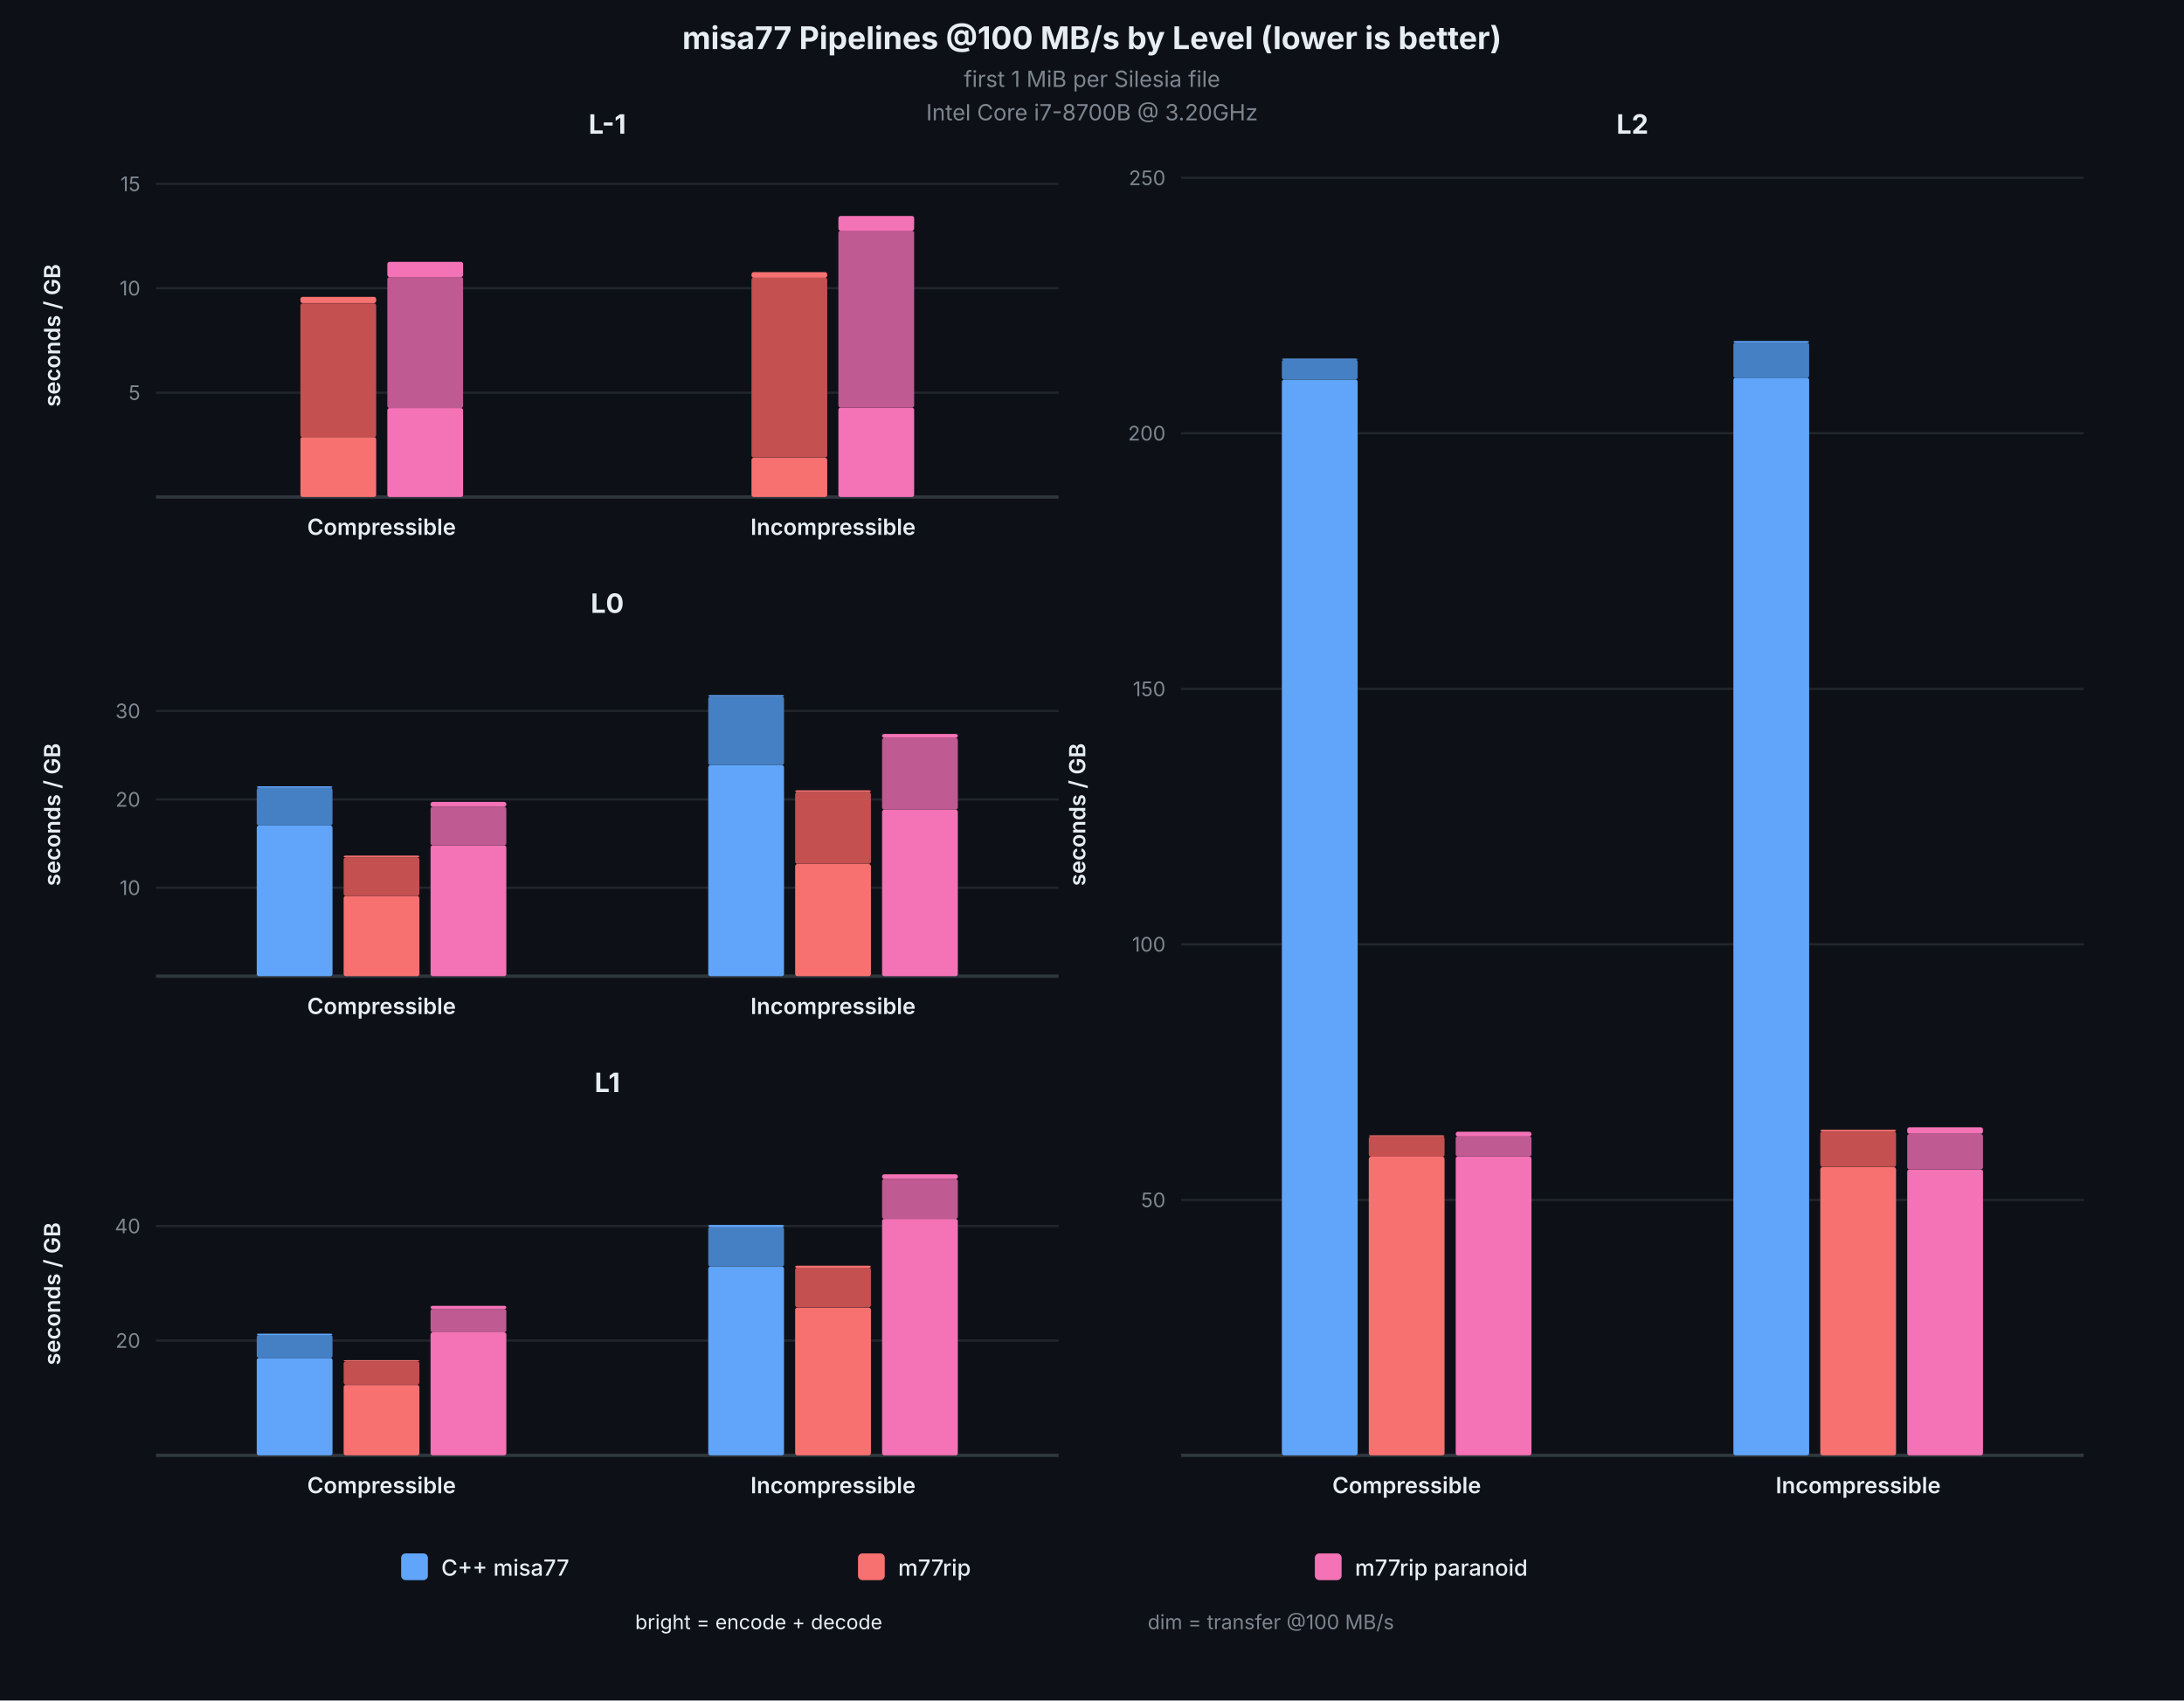
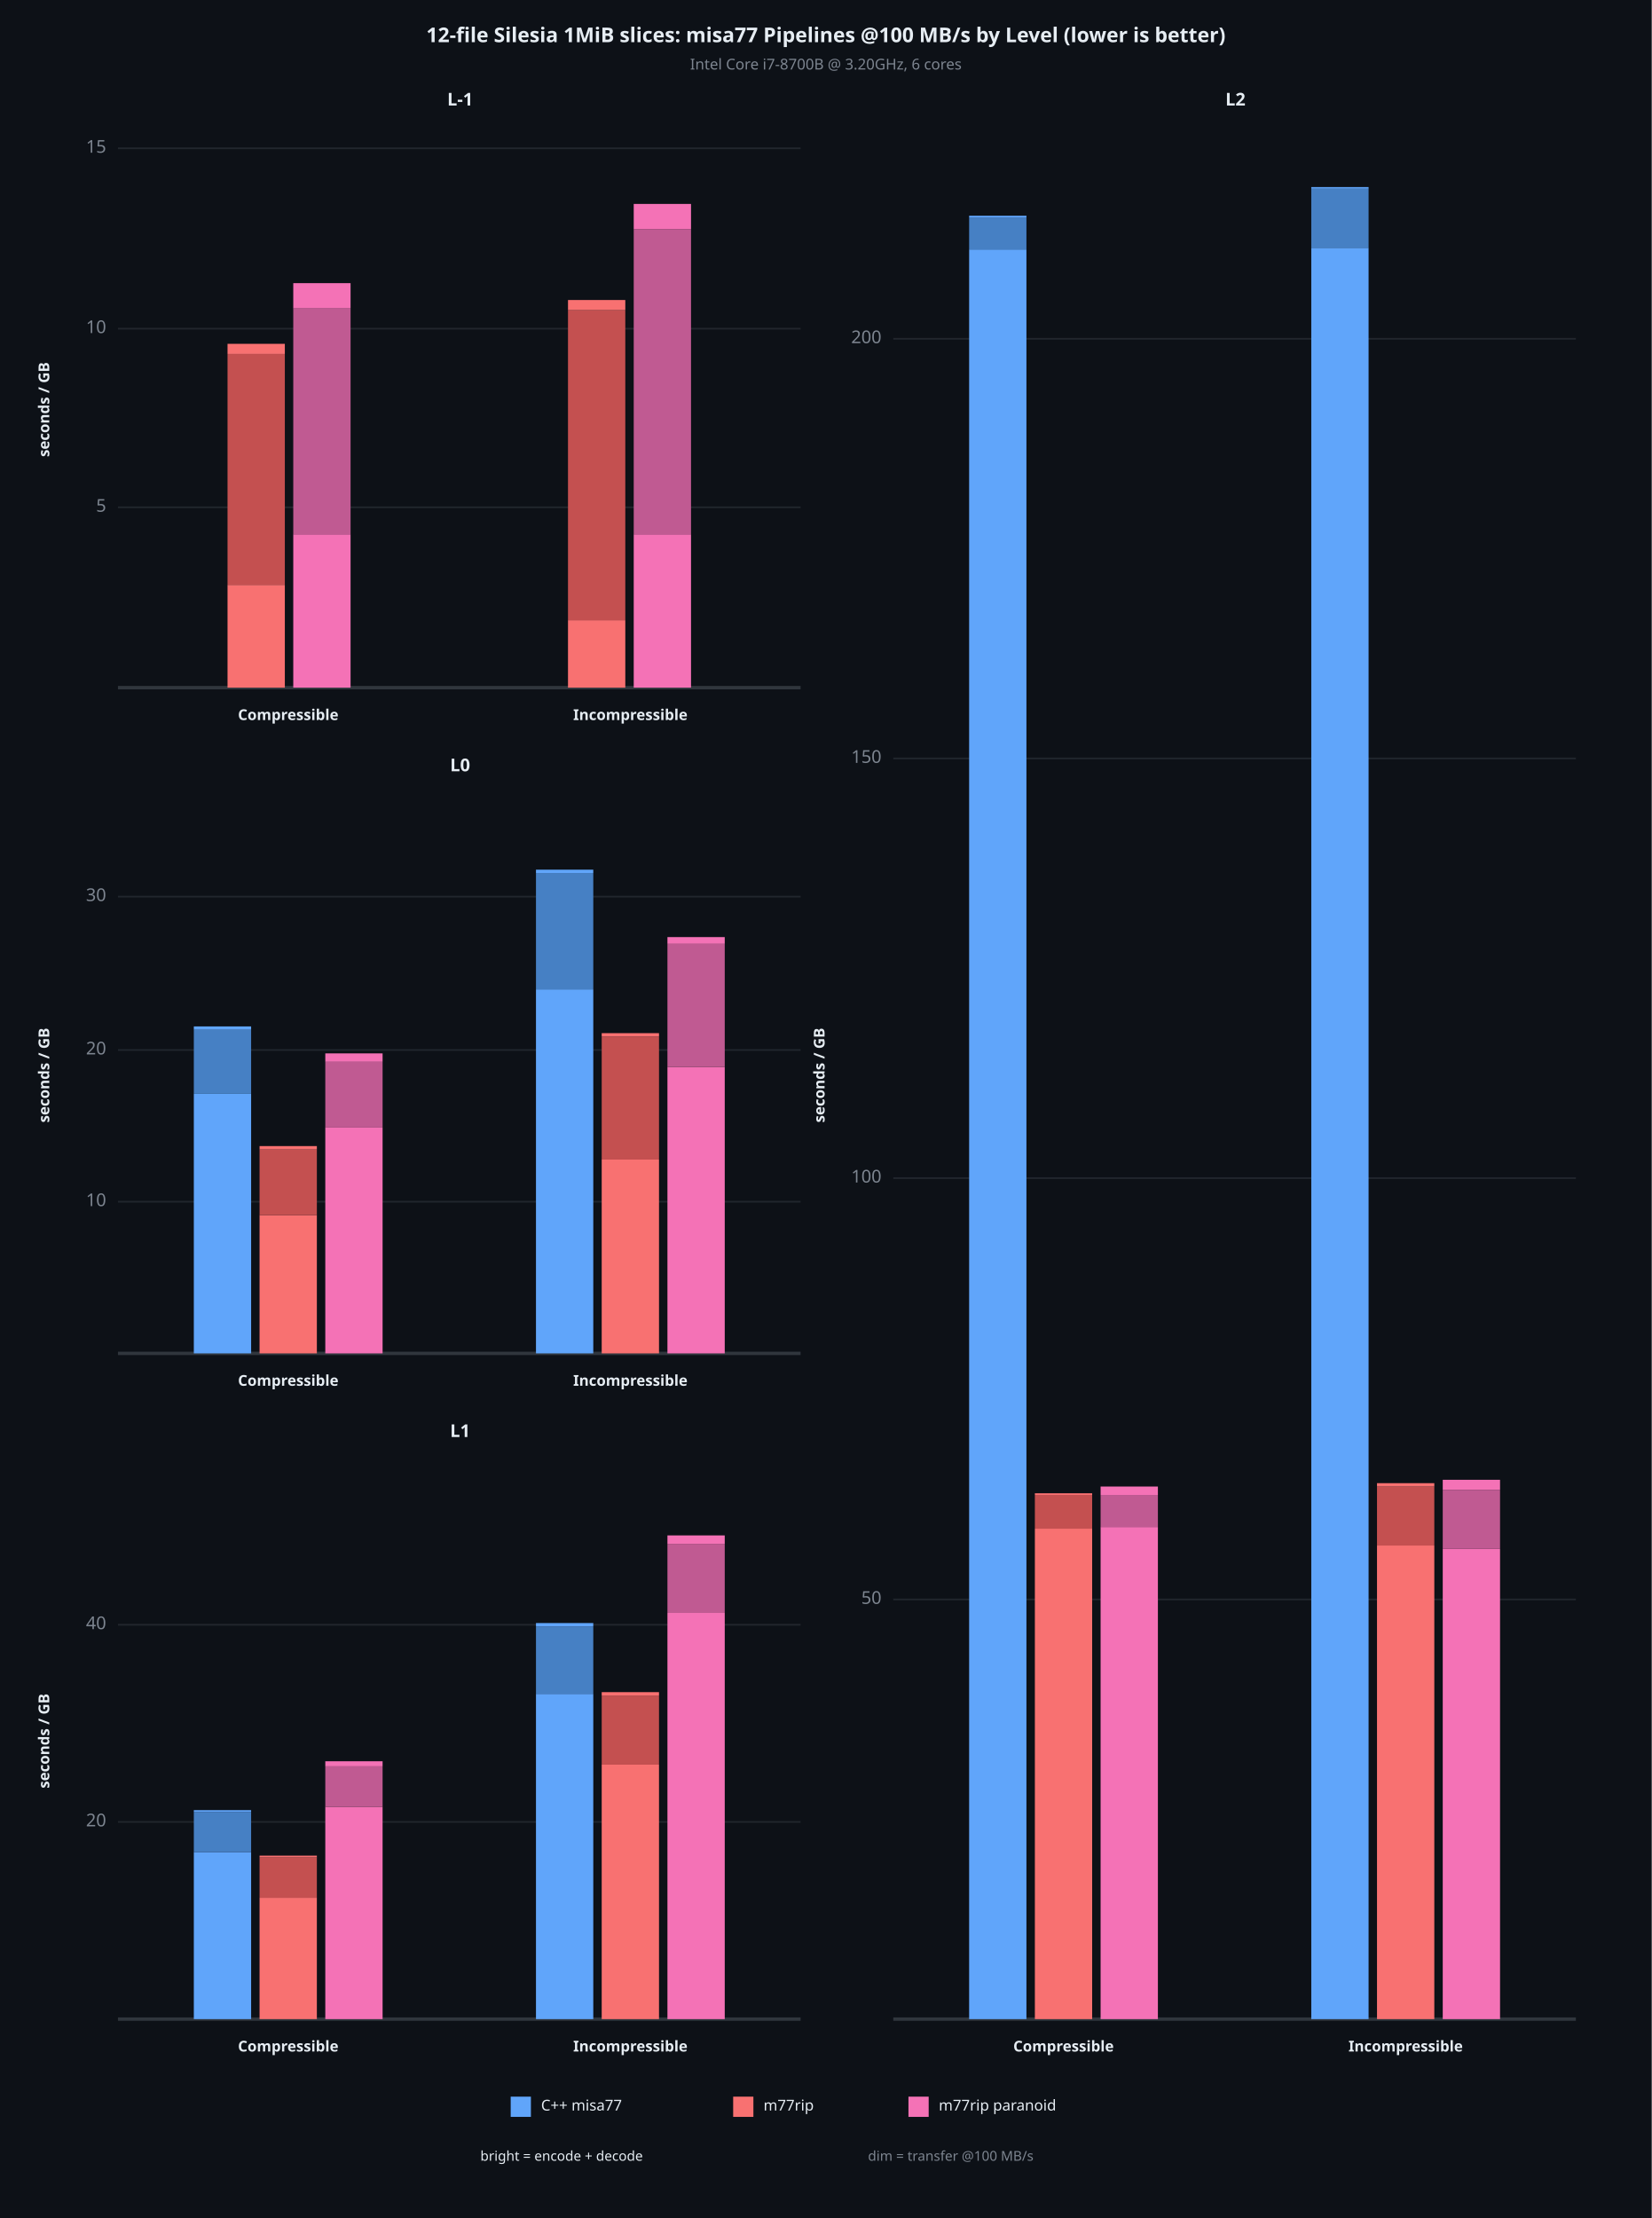
- <svg xmlns="http://www.w3.org/2000/svg" viewBox="0 0 980 763" font-family="system-ui, -apple-system, sans-serif">
-   <rect width="980" height="763" fill="#0d1117" />
-   <text x="490.0" y="22" text-anchor="middle" fill="#e6edf3" font-size="14" font-weight="700">misa77 Pipelines @100 MB/s by Level (lower is better)</text>
-   <text x="490.0" y="39" text-anchor="middle" fill="#7d8590" font-size="10">first 1 MiB per Silesia file</text>
-   <text x="490.0" y="54" text-anchor="middle" fill="#7d8590" font-size="10">Intel Core i7-8700B @ 3.20GHz</text>
-   <text x="272.5" y="60" text-anchor="middle" fill="#e6edf3" font-size="12" font-weight="700">L-1</text>
-   <line x1="70" y1="176.2" x2="475" y2="176.2" stroke="#21262d" stroke-width="1" />
-   <text x="63" y="176.2" text-anchor="end" dominant-baseline="middle" fill="#7d8590" font-size="9">5</text>
-   <line x1="70" y1="129.3" x2="475" y2="129.3" stroke="#21262d" stroke-width="1" />
-   <text x="63" y="129.3" text-anchor="end" dominant-baseline="middle" fill="#7d8590" font-size="9">10</text>
-   <line x1="70" y1="82.5" x2="475" y2="82.5" stroke="#21262d" stroke-width="1" />
-   <text x="63" y="82.5" text-anchor="end" dominant-baseline="middle" fill="#7d8590" font-size="9">15</text>
-   <line x1="70" y1="223" x2="475" y2="223" stroke="#30363d" stroke-width="1.5" />
-   <text x="27" y="150.5" text-anchor="middle" fill="#e6edf3" font-size="10" font-weight="600" transform="rotate(-90,27,150.5)">seconds / GB</text>
-   <rect x="134.8" y="196.1" width="34.0" height="26.9" fill="#f87171" rx="1" />
-   <rect x="134.8" y="136.1" width="34.0" height="60.1" fill="#c45050" rx="1" />
-   <rect x="134.8" y="133.2" width="34.0" height="2.8" fill="#f87171" rx="1" />
-   <rect x="173.8" y="183.1" width="34.0" height="39.9" fill="#f472b6" rx="1" />
-   <rect x="173.8" y="124.3" width="34.0" height="58.8" fill="#c05a92" rx="1" />
-   <rect x="173.8" y="117.5" width="34.0" height="6.8" fill="#f472b6" rx="1" />
-   <text x="171.2" y="240" text-anchor="middle" fill="#e6edf3" font-size="10" font-weight="600">Compressible</text>
-   <rect x="337.2" y="205.4" width="34.0" height="17.6" fill="#f87171" rx="1" />
-   <rect x="337.2" y="124.5" width="34.0" height="80.8" fill="#c45050" rx="1" />
-   <rect x="337.2" y="122.1" width="34.0" height="2.5" fill="#f87171" rx="1" />
-   <rect x="376.2" y="182.9" width="34.0" height="40.1" fill="#f472b6" rx="1" />
-   <rect x="376.2" y="103.5" width="34.0" height="79.4" fill="#c05a92" rx="1" />
-   <rect x="376.2" y="96.9" width="34.0" height="6.6" fill="#f472b6" rx="1" />
-   <text x="373.8" y="240" text-anchor="middle" fill="#e6edf3" font-size="10" font-weight="600">Incompressible</text>
-   <text x="272.5" y="275" text-anchor="middle" fill="#e6edf3" font-size="12" font-weight="700">L0</text>
-   <line x1="70" y1="398.3" x2="475" y2="398.3" stroke="#21262d" stroke-width="1" />
-   <text x="63" y="398.3" text-anchor="end" dominant-baseline="middle" fill="#7d8590" font-size="9">10</text>
-   <line x1="70" y1="358.7" x2="475" y2="358.7" stroke="#21262d" stroke-width="1" />
-   <text x="63" y="358.7" text-anchor="end" dominant-baseline="middle" fill="#7d8590" font-size="9">20</text>
-   <line x1="70" y1="319.0" x2="475" y2="319.0" stroke="#21262d" stroke-width="1" />
-   <text x="63" y="319.0" text-anchor="end" dominant-baseline="middle" fill="#7d8590" font-size="9">30</text>
-   <line x1="70" y1="438" x2="475" y2="438" stroke="#30363d" stroke-width="1.5" />
-   <text x="27" y="365.5" text-anchor="middle" fill="#e6edf3" font-size="10" font-weight="600" transform="rotate(-90,27,365.5)">seconds / GB</text>
-   <rect x="115.2" y="370.4" width="34.0" height="67.6" fill="#60a5fa" rx="1" />
-   <rect x="115.2" y="353.5" width="34.0" height="16.9" fill="#4680c4" rx="1" />
-   <rect x="115.2" y="352.8" width="34.0" height="0.7" fill="#60a5fa" rx="1" />
-   <rect x="154.2" y="402.0" width="34.0" height="36.0" fill="#f87171" rx="1" />
-   <rect x="154.2" y="384.7" width="34.0" height="17.3" fill="#c45050" rx="1" />
-   <rect x="154.2" y="383.9" width="34.0" height="0.8" fill="#f87171" rx="1" />
-   <rect x="193.2" y="379.3" width="34.0" height="58.7" fill="#f472b6" rx="1" />
-   <rect x="193.2" y="362.0" width="34.0" height="17.3" fill="#c05a92" rx="1" />
-   <rect x="193.2" y="359.8" width="34.0" height="2.2" fill="#f472b6" rx="1" />
-   <text x="171.2" y="455" text-anchor="middle" fill="#e6edf3" font-size="10" font-weight="600">Compressible</text>
-   <rect x="317.8" y="343.3" width="34.0" height="94.7" fill="#60a5fa" rx="1" />
-   <rect x="317.8" y="312.6" width="34.0" height="30.7" fill="#4680c4" rx="1" />
-   <rect x="317.8" y="311.9" width="34.0" height="0.7" fill="#60a5fa" rx="1" />
-   <rect x="356.8" y="387.7" width="34.0" height="50.3" fill="#f87171" rx="1" />
-   <rect x="356.8" y="355.4" width="34.0" height="32.2" fill="#c45050" rx="1" />
-   <rect x="356.8" y="354.6" width="34.0" height="0.8" fill="#f87171" rx="1" />
-   <rect x="395.8" y="363.3" width="34.0" height="74.7" fill="#f472b6" rx="1" />
-   <rect x="395.8" y="331.1" width="34.0" height="32.2" fill="#c05a92" rx="1" />
-   <rect x="395.8" y="329.3" width="34.0" height="1.8" fill="#f472b6" rx="1" />
-   <text x="373.8" y="455" text-anchor="middle" fill="#e6edf3" font-size="10" font-weight="600">Incompressible</text>
-   <text x="272.5" y="490" text-anchor="middle" fill="#e6edf3" font-size="12" font-weight="700">L1</text>
-   <line x1="70" y1="601.5" x2="475" y2="601.5" stroke="#21262d" stroke-width="1" />
-   <text x="63" y="601.5" text-anchor="end" dominant-baseline="middle" fill="#7d8590" font-size="9">20</text>
-   <line x1="70" y1="550.1" x2="475" y2="550.1" stroke="#21262d" stroke-width="1" />
-   <text x="63" y="550.1" text-anchor="end" dominant-baseline="middle" fill="#7d8590" font-size="9">40</text>
-   <line x1="70" y1="653" x2="475" y2="653" stroke="#30363d" stroke-width="1.5" />
-   <text x="27" y="580.5" text-anchor="middle" fill="#e6edf3" font-size="10" font-weight="600" transform="rotate(-90,27,580.5)">seconds / GB</text>
-   <rect x="115.2" y="609.3" width="34.0" height="43.7" fill="#60a5fa" rx="1" />
-   <rect x="115.2" y="598.9" width="34.0" height="10.4" fill="#4680c4" rx="1" />
-   <rect x="115.2" y="598.4" width="34.0" height="0.6" fill="#60a5fa" rx="1" />
-   <rect x="154.2" y="621.4" width="34.0" height="31.6" fill="#f87171" rx="1" />
-   <rect x="154.2" y="610.8" width="34.0" height="10.5" fill="#c45050" rx="1" />
-   <rect x="154.2" y="610.3" width="34.0" height="0.5" fill="#f87171" rx="1" />
-   <rect x="193.2" y="597.8" width="34.0" height="55.2" fill="#f472b6" rx="1" />
-   <rect x="193.2" y="587.3" width="34.0" height="10.5" fill="#c05a92" rx="1" />
-   <rect x="193.2" y="585.9" width="34.0" height="1.4" fill="#f472b6" rx="1" />
-   <text x="171.2" y="670" text-anchor="middle" fill="#e6edf3" font-size="10" font-weight="600">Compressible</text>
-   <rect x="317.8" y="568.3" width="34.0" height="84.7" fill="#60a5fa" rx="1" />
-   <rect x="317.8" y="550.5" width="34.0" height="17.8" fill="#4680c4" rx="1" />
-   <rect x="317.8" y="549.6" width="34.0" height="1.0" fill="#60a5fa" rx="1" />
-   <rect x="356.8" y="586.7" width="34.0" height="66.3" fill="#f87171" rx="1" />
-   <rect x="356.8" y="568.7" width="34.0" height="17.9" fill="#c45050" rx="1" />
-   <rect x="356.8" y="567.9" width="34.0" height="0.9" fill="#f87171" rx="1" />
-   <rect x="395.8" y="546.9" width="34.0" height="106.1" fill="#f472b6" rx="1" />
-   <rect x="395.8" y="529.0" width="34.0" height="17.9" fill="#c05a92" rx="1" />
-   <rect x="395.8" y="526.9" width="34.0" height="2.1" fill="#f472b6" rx="1" />
-   <text x="373.8" y="670" text-anchor="middle" fill="#e6edf3" font-size="10" font-weight="600">Incompressible</text>
-   <text x="732.5" y="60" text-anchor="middle" fill="#e6edf3" font-size="12" font-weight="700">L2</text>
-   <line x1="530" y1="538.4" x2="935" y2="538.4" stroke="#21262d" stroke-width="1" />
-   <text x="523" y="538.4" text-anchor="end" dominant-baseline="middle" fill="#7d8590" font-size="9">50</text>
-   <line x1="530" y1="423.7" x2="935" y2="423.7" stroke="#21262d" stroke-width="1" />
-   <text x="523" y="423.7" text-anchor="end" dominant-baseline="middle" fill="#7d8590" font-size="9">100</text>
-   <line x1="530" y1="309.1" x2="935" y2="309.1" stroke="#21262d" stroke-width="1" />
-   <text x="523" y="309.1" text-anchor="end" dominant-baseline="middle" fill="#7d8590" font-size="9">150</text>
-   <line x1="530" y1="194.4" x2="935" y2="194.4" stroke="#21262d" stroke-width="1" />
-   <text x="523" y="194.4" text-anchor="end" dominant-baseline="middle" fill="#7d8590" font-size="9">200</text>
-   <line x1="530" y1="79.8" x2="935" y2="79.8" stroke="#21262d" stroke-width="1" />
-   <text x="523" y="79.8" text-anchor="end" dominant-baseline="middle" fill="#7d8590" font-size="9">250</text>
-   <line x1="530" y1="653" x2="935" y2="653" stroke="#30363d" stroke-width="1.5" />
-   <text x="487" y="365.5" text-anchor="middle" fill="#e6edf3" font-size="10" font-weight="600" transform="rotate(-90,487,365.5)">seconds / GB</text>
-   <rect x="575.2" y="170.3" width="34.0" height="482.7" fill="#60a5fa" rx="1" />
-   <rect x="575.2" y="161.4" width="34.0" height="8.9" fill="#4680c4" rx="1" />
-   <rect x="575.2" y="160.9" width="34.0" height="0.5" fill="#60a5fa" rx="1" />
-   <rect x="614.2" y="519.0" width="34.0" height="134.0" fill="#f87171" rx="1" />
-   <rect x="614.2" y="509.9" width="34.0" height="9.1" fill="#c45050" rx="1" />
-   <rect x="614.2" y="509.4" width="34.0" height="0.5" fill="#f87171" rx="1" />
-   <rect x="653.2" y="518.9" width="34.0" height="134.1" fill="#f472b6" rx="1" />
-   <rect x="653.2" y="509.8" width="34.0" height="9.1" fill="#c05a92" rx="1" />
-   <rect x="653.2" y="507.8" width="34.0" height="2.1" fill="#f472b6" rx="1" />
-   <text x="631.2" y="670" text-anchor="middle" fill="#e6edf3" font-size="10" font-weight="600">Compressible</text>
-   <rect x="777.8" y="169.5" width="34.0" height="483.5" fill="#60a5fa" rx="1" />
-   <rect x="777.8" y="153.7" width="34.0" height="15.9" fill="#4680c4" rx="1" />
-   <rect x="777.8" y="153.0" width="34.0" height="0.7" fill="#60a5fa" rx="1" />
-   <rect x="816.8" y="523.7" width="34.0" height="129.3" fill="#f87171" rx="1" />
-   <rect x="816.8" y="507.7" width="34.0" height="15.9" fill="#c45050" rx="1" />
-   <rect x="816.8" y="506.9" width="34.0" height="0.8" fill="#f87171" rx="1" />
-   <rect x="855.8" y="524.7" width="34.0" height="128.3" fill="#f472b6" rx="1" />
-   <rect x="855.8" y="508.8" width="34.0" height="15.9" fill="#c05a92" rx="1" />
-   <rect x="855.8" y="505.8" width="34.0" height="2.9" fill="#f472b6" rx="1" />
-   <text x="833.8" y="670" text-anchor="middle" fill="#e6edf3" font-size="10" font-weight="600">Incompressible</text>
-   <rect x="180" y="697" width="12" height="12" fill="#60a5fa" rx="2" />
-   <text x="198" y="707" fill="#e6edf3" font-size="10" font-weight="500">C++ misa77</text>
-   <rect x="385" y="697" width="12" height="12" fill="#f87171" rx="2" />
-   <text x="403" y="707" fill="#e6edf3" font-size="10" font-weight="500">m77rip</text>
-   <rect x="590" y="697" width="12" height="12" fill="#f472b6" rx="2" />
-   <text x="608" y="707" fill="#e6edf3" font-size="10" font-weight="500">m77rip paranoid</text>
-   <text x="285" y="731" fill="#e6edf3" font-size="9">bright = encode + decode</text>
-   <text x="515" y="731" fill="#7d8590" font-size="9">dim = transfer @100 MB/s</text>
+ <svg xmlns="http://www.w3.org/2000/svg" viewBox="0 0 980 1316" font-family="system-ui, -apple-system, sans-serif">
+   <rect x="0" y="0" width="980" height="1316" opacity="1" fill="#0D1117" stroke="none" />
+   <text x="490" y="22" dy="0.5ex" text-anchor="middle" font-family="sans-serif" font-size="12.097" opacity="1" fill="#E6EDF3" font-weight="bold">
+ 12-file Silesia 1MiB slices: misa77 Pipelines @100 MB/s by Level (lower is better)
+ </text>
+   <text x="490" y="39" dy="0.5ex" text-anchor="middle" font-family="sans-serif" font-size="8.871" opacity="1" fill="#7D8590">
+ Intel Core i7-8700B @ 3.20GHz, 6 cores
+ </text>
+   <text x="273" y="60" dy="0.5ex" text-anchor="middle" font-family="sans-serif" font-size="10.484" opacity="1" fill="#E6EDF3" font-weight="bold">
+ L-1
+ </text>
+   <polyline fill="none" opacity="1" stroke="#21262D" stroke-width="1" points="70,301 475,301 " />
+   <text x="63" y="301" dy="0.5ex" text-anchor="end" font-family="sans-serif" font-size="10.484" opacity="1" fill="#7D8590">
+ 5
+ </text>
+   <polyline fill="none" opacity="1" stroke="#21262D" stroke-width="1" points="70,195 475,195 " />
+   <text x="63" y="195" dy="0.5ex" text-anchor="end" font-family="sans-serif" font-size="10.484" opacity="1" fill="#7D8590">
+ 10
+ </text>
+   <polyline fill="none" opacity="1" stroke="#21262D" stroke-width="1" points="70,88 475,88 " />
+   <text x="63" y="88" dy="0.5ex" text-anchor="end" font-family="sans-serif" font-size="10.484" opacity="1" fill="#7D8590">
+ 15
+ </text>
+   <polyline fill="none" opacity="1" stroke="#30363D" stroke-width="2" points="70,408 475,408 " />
+   <text x="27" y="243" dy="0.5ex" text-anchor="middle" font-family="sans-serif" font-size="8.871" opacity="1" fill="#E6EDF3" font-weight="bold" transform="rotate(270, 27, 243)">
+ seconds / GB
+ </text>
+   <rect x="135" y="347" width="34" height="61" opacity="1" fill="#F87171" stroke="none" />
+   <rect x="135" y="210" width="34" height="137" opacity="1" fill="#C45050" stroke="none" />
+   <rect x="135" y="204" width="34" height="6" opacity="1" fill="#F87171" stroke="none" />
+   <rect x="174" y="317" width="34" height="91" opacity="1" fill="#F472B6" stroke="none" />
+   <rect x="174" y="183" width="34" height="134" opacity="1" fill="#C05A92" stroke="none" />
+   <rect x="174" y="168" width="34" height="15" opacity="1" fill="#F472B6" stroke="none" />
+   <text x="171" y="425" dy="0.5ex" text-anchor="middle" font-family="sans-serif" font-size="8.871" opacity="1" fill="#E6EDF3" font-weight="bold">
+ Compressible
+ </text>
+   <rect x="337" y="368" width="34" height="40" opacity="1" fill="#F87171" stroke="none" />
+   <rect x="337" y="184" width="34" height="184" opacity="1" fill="#C45050" stroke="none" />
+   <rect x="337" y="178" width="34" height="6" opacity="1" fill="#F87171" stroke="none" />
+   <rect x="376" y="317" width="34" height="91" opacity="1" fill="#F472B6" stroke="none" />
+   <rect x="376" y="136" width="34" height="181" opacity="1" fill="#C05A92" stroke="none" />
+   <rect x="376" y="121" width="34" height="15" opacity="1" fill="#F472B6" stroke="none" />
+   <text x="374" y="425" dy="0.5ex" text-anchor="middle" font-family="sans-serif" font-size="8.871" opacity="1" fill="#E6EDF3" font-weight="bold">
+ Incompressible
+ </text>
+   <text x="273" y="455" dy="0.5ex" text-anchor="middle" font-family="sans-serif" font-size="10.484" opacity="1" fill="#E6EDF3" font-weight="bold">
+ L0
+ </text>
+   <polyline fill="none" opacity="1" stroke="#21262D" stroke-width="1" points="70,713 475,713 " />
+   <text x="63" y="713" dy="0.5ex" text-anchor="end" font-family="sans-serif" font-size="10.484" opacity="1" fill="#7D8590">
+ 10
+ </text>
+   <polyline fill="none" opacity="1" stroke="#21262D" stroke-width="1" points="70,623 475,623 " />
+   <text x="63" y="623" dy="0.5ex" text-anchor="end" font-family="sans-serif" font-size="10.484" opacity="1" fill="#7D8590">
+ 20
+ </text>
+   <polyline fill="none" opacity="1" stroke="#21262D" stroke-width="1" points="70,532 475,532 " />
+   <text x="63" y="532" dy="0.5ex" text-anchor="end" font-family="sans-serif" font-size="10.484" opacity="1" fill="#7D8590">
+ 30
+ </text>
+   <polyline fill="none" opacity="1" stroke="#30363D" stroke-width="2" points="70,803 475,803 " />
+   <text x="27" y="638" dy="0.5ex" text-anchor="middle" font-family="sans-serif" font-size="8.871" opacity="1" fill="#E6EDF3" font-weight="bold" transform="rotate(270, 27, 638)">
+ seconds / GB
+ </text>
+   <rect x="115" y="649" width="34" height="154" opacity="1" fill="#60A5FA" stroke="none" />
+   <rect x="115" y="611" width="34" height="38" opacity="1" fill="#4680C4" stroke="none" />
+   <rect x="115" y="609" width="34" height="2" opacity="1" fill="#60A5FA" stroke="none" />
+   <rect x="154" y="721" width="34" height="82" opacity="1" fill="#F87171" stroke="none" />
+   <rect x="154" y="682" width="34" height="39" opacity="1" fill="#C45050" stroke="none" />
+   <rect x="154" y="680" width="34" height="2" opacity="1" fill="#F87171" stroke="none" />
+   <rect x="193" y="669" width="34" height="134" opacity="1" fill="#F472B6" stroke="none" />
+   <rect x="193" y="630" width="34" height="39" opacity="1" fill="#C05A92" stroke="none" />
+   <rect x="193" y="625" width="34" height="5" opacity="1" fill="#F472B6" stroke="none" />
+   <text x="171" y="820" dy="0.5ex" text-anchor="middle" font-family="sans-serif" font-size="8.871" opacity="1" fill="#E6EDF3" font-weight="bold">
+ Compressible
+ </text>
+   <rect x="318" y="587" width="34" height="216" opacity="1" fill="#60A5FA" stroke="none" />
+   <rect x="318" y="518" width="34" height="69" opacity="1" fill="#4680C4" stroke="none" />
+   <rect x="318" y="516" width="34" height="2" opacity="1" fill="#60A5FA" stroke="none" />
+   <rect x="357" y="688" width="34" height="115" opacity="1" fill="#F87171" stroke="none" />
+   <rect x="357" y="615" width="34" height="73" opacity="1" fill="#C45050" stroke="none" />
+   <rect x="357" y="613" width="34" height="2" opacity="1" fill="#F87171" stroke="none" />
+   <rect x="396" y="633" width="34" height="170" opacity="1" fill="#F472B6" stroke="none" />
+   <rect x="396" y="560" width="34" height="73" opacity="1" fill="#C05A92" stroke="none" />
+   <rect x="396" y="556" width="34" height="4" opacity="1" fill="#F472B6" stroke="none" />
+   <text x="374" y="820" dy="0.5ex" text-anchor="middle" font-family="sans-serif" font-size="8.871" opacity="1" fill="#E6EDF3" font-weight="bold">
+ Incompressible
+ </text>
+   <text x="273" y="850" dy="0.5ex" text-anchor="middle" font-family="sans-serif" font-size="10.484" opacity="1" fill="#E6EDF3" font-weight="bold">
+ L1
+ </text>
+   <polyline fill="none" opacity="1" stroke="#21262D" stroke-width="1" points="70,1081 475,1081 " />
+   <text x="63" y="1081" dy="0.5ex" text-anchor="end" font-family="sans-serif" font-size="10.484" opacity="1" fill="#7D8590">
+ 20
+ </text>
+   <polyline fill="none" opacity="1" stroke="#21262D" stroke-width="1" points="70,964 475,964 " />
+   <text x="63" y="964" dy="0.5ex" text-anchor="end" font-family="sans-serif" font-size="10.484" opacity="1" fill="#7D8590">
+ 40
+ </text>
+   <polyline fill="none" opacity="1" stroke="#30363D" stroke-width="2" points="70,1198 475,1198 " />
+   <text x="27" y="1033" dy="0.5ex" text-anchor="middle" font-family="sans-serif" font-size="8.871" opacity="1" fill="#E6EDF3" font-weight="bold" transform="rotate(270, 27, 1033)">
+ seconds / GB
+ </text>
+   <rect x="115" y="1099" width="34" height="99" opacity="1" fill="#60A5FA" stroke="none" />
+   <rect x="115" y="1075" width="34" height="24" opacity="1" fill="#4680C4" stroke="none" />
+   <rect x="115" y="1074" width="34" height="1" opacity="1" fill="#60A5FA" stroke="none" />
+   <rect x="154" y="1126" width="34" height="72" opacity="1" fill="#F87171" stroke="none" />
+   <rect x="154" y="1102" width="34" height="24" opacity="1" fill="#C45050" stroke="none" />
+   <rect x="154" y="1101" width="34" height="1" opacity="1" fill="#F87171" stroke="none" />
+   <rect x="193" y="1072" width="34" height="126" opacity="1" fill="#F472B6" stroke="none" />
+   <rect x="193" y="1048" width="34" height="24" opacity="1" fill="#C05A92" stroke="none" />
+   <rect x="193" y="1045" width="34" height="3" opacity="1" fill="#F472B6" stroke="none" />
+   <text x="171" y="1215" dy="0.5ex" text-anchor="middle" font-family="sans-serif" font-size="8.871" opacity="1" fill="#E6EDF3" font-weight="bold">
+ Compressible
+ </text>
+   <rect x="318" y="1005" width="34" height="193" opacity="1" fill="#60A5FA" stroke="none" />
+   <rect x="318" y="965" width="34" height="40" opacity="1" fill="#4680C4" stroke="none" />
+   <rect x="318" y="963" width="34" height="2" opacity="1" fill="#60A5FA" stroke="none" />
+   <rect x="357" y="1047" width="34" height="151" opacity="1" fill="#F87171" stroke="none" />
+   <rect x="357" y="1006" width="34" height="41" opacity="1" fill="#C45050" stroke="none" />
+   <rect x="357" y="1004" width="34" height="2" opacity="1" fill="#F87171" stroke="none" />
+   <rect x="396" y="957" width="34" height="241" opacity="1" fill="#F472B6" stroke="none" />
+   <rect x="396" y="916" width="34" height="41" opacity="1" fill="#C05A92" stroke="none" />
+   <rect x="396" y="911" width="34" height="5" opacity="1" fill="#F472B6" stroke="none" />
+   <text x="374" y="1215" dy="0.5ex" text-anchor="middle" font-family="sans-serif" font-size="8.871" opacity="1" fill="#E6EDF3" font-weight="bold">
+ Incompressible
+ </text>
+   <text x="733" y="60" dy="0.5ex" text-anchor="middle" font-family="sans-serif" font-size="10.484" opacity="1" fill="#E6EDF3" font-weight="bold">
+ L2
+ </text>
+   <polyline fill="none" opacity="1" stroke="#21262D" stroke-width="1" points="530,949 935,949 " />
+   <text x="523" y="949" dy="0.5ex" text-anchor="end" font-family="sans-serif" font-size="10.484" opacity="1" fill="#7D8590">
+ 50
+ </text>
+   <polyline fill="none" opacity="1" stroke="#21262D" stroke-width="1" points="530,699 935,699 " />
+   <text x="523" y="699" dy="0.5ex" text-anchor="end" font-family="sans-serif" font-size="10.484" opacity="1" fill="#7D8590">
+ 100
+ </text>
+   <polyline fill="none" opacity="1" stroke="#21262D" stroke-width="1" points="530,450 935,450 " />
+   <text x="523" y="450" dy="0.5ex" text-anchor="end" font-family="sans-serif" font-size="10.484" opacity="1" fill="#7D8590">
+ 150
+ </text>
+   <polyline fill="none" opacity="1" stroke="#21262D" stroke-width="1" points="530,201 935,201 " />
+   <text x="523" y="201" dy="0.5ex" text-anchor="end" font-family="sans-serif" font-size="10.484" opacity="1" fill="#7D8590">
+ 200
+ </text>
+   <polyline fill="none" opacity="1" stroke="#30363D" stroke-width="2" points="530,1198 935,1198 " />
+   <text x="487" y="638" dy="0.5ex" text-anchor="middle" font-family="sans-serif" font-size="8.871" opacity="1" fill="#E6EDF3" font-weight="bold" transform="rotate(270, 487, 638)">
+ seconds / GB
+ </text>
+   <rect x="575" y="148" width="34" height="1050" opacity="1" fill="#60A5FA" stroke="none" />
+   <rect x="575" y="129" width="34" height="19" opacity="1" fill="#4680C4" stroke="none" />
+   <rect x="575" y="128" width="34" height="1" opacity="1" fill="#60A5FA" stroke="none" />
+   <rect x="614" y="907" width="34" height="291" opacity="1" fill="#F87171" stroke="none" />
+   <rect x="614" y="887" width="34" height="20" opacity="1" fill="#C45050" stroke="none" />
+   <rect x="614" y="886" width="34" height="1" opacity="1" fill="#F87171" stroke="none" />
+   <rect x="653" y="906" width="34" height="292" opacity="1" fill="#F472B6" stroke="none" />
+   <rect x="653" y="887" width="34" height="19" opacity="1" fill="#C05A92" stroke="none" />
+   <rect x="653" y="882" width="34" height="5" opacity="1" fill="#F472B6" stroke="none" />
+   <text x="631" y="1215" dy="0.5ex" text-anchor="middle" font-family="sans-serif" font-size="8.871" opacity="1" fill="#E6EDF3" font-weight="bold">
+ Compressible
+ </text>
+   <rect x="778" y="147" width="34" height="1051" opacity="1" fill="#60A5FA" stroke="none" />
+   <rect x="778" y="112" width="34" height="35" opacity="1" fill="#4680C4" stroke="none" />
+   <rect x="778" y="111" width="34" height="1" opacity="1" fill="#60A5FA" stroke="none" />
+   <rect x="817" y="917" width="34" height="281" opacity="1" fill="#F87171" stroke="none" />
+   <rect x="817" y="882" width="34" height="35" opacity="1" fill="#C45050" stroke="none" />
+   <rect x="817" y="880" width="34" height="2" opacity="1" fill="#F87171" stroke="none" />
+   <rect x="856" y="919" width="34" height="279" opacity="1" fill="#F472B6" stroke="none" />
+   <rect x="856" y="884" width="34" height="35" opacity="1" fill="#C05A92" stroke="none" />
+   <rect x="856" y="878" width="34" height="6" opacity="1" fill="#F472B6" stroke="none" />
+   <text x="834" y="1215" dy="0.5ex" text-anchor="middle" font-family="sans-serif" font-size="8.871" opacity="1" fill="#E6EDF3" font-weight="bold">
+ Incompressible
+ </text>
+   <rect x="303" y="1244" width="12" height="12" opacity="1" fill="#60A5FA" stroke="none" />
+   <text x="321" y="1250" dy="0.5ex" text-anchor="start" font-family="sans-serif" font-size="8.871" opacity="1" fill="#E6EDF3">
+ C++ misa77
+ </text>
+   <rect x="435" y="1244" width="12" height="12" opacity="1" fill="#F87171" stroke="none" />
+   <text x="453" y="1250" dy="0.5ex" text-anchor="start" font-family="sans-serif" font-size="8.871" opacity="1" fill="#E6EDF3">
+ m77rip
+ </text>
+   <rect x="539" y="1244" width="12" height="12" opacity="1" fill="#F472B6" stroke="none" />
+   <text x="557" y="1250" dy="0.5ex" text-anchor="start" font-family="sans-serif" font-size="8.871" opacity="1" fill="#E6EDF3">
+ m77rip paranoid
+ </text>
+   <text x="285" y="1280" dy="0.5ex" text-anchor="start" font-family="sans-serif" font-size="8.065" opacity="1" fill="#E6EDF3">
+ bright = encode + decode
+ </text>
+   <text x="515" y="1280" dy="0.5ex" text-anchor="start" font-family="sans-serif" font-size="8.065" opacity="1" fill="#7D8590">
+ dim = transfer @100 MB/s
+ </text>
</svg>
